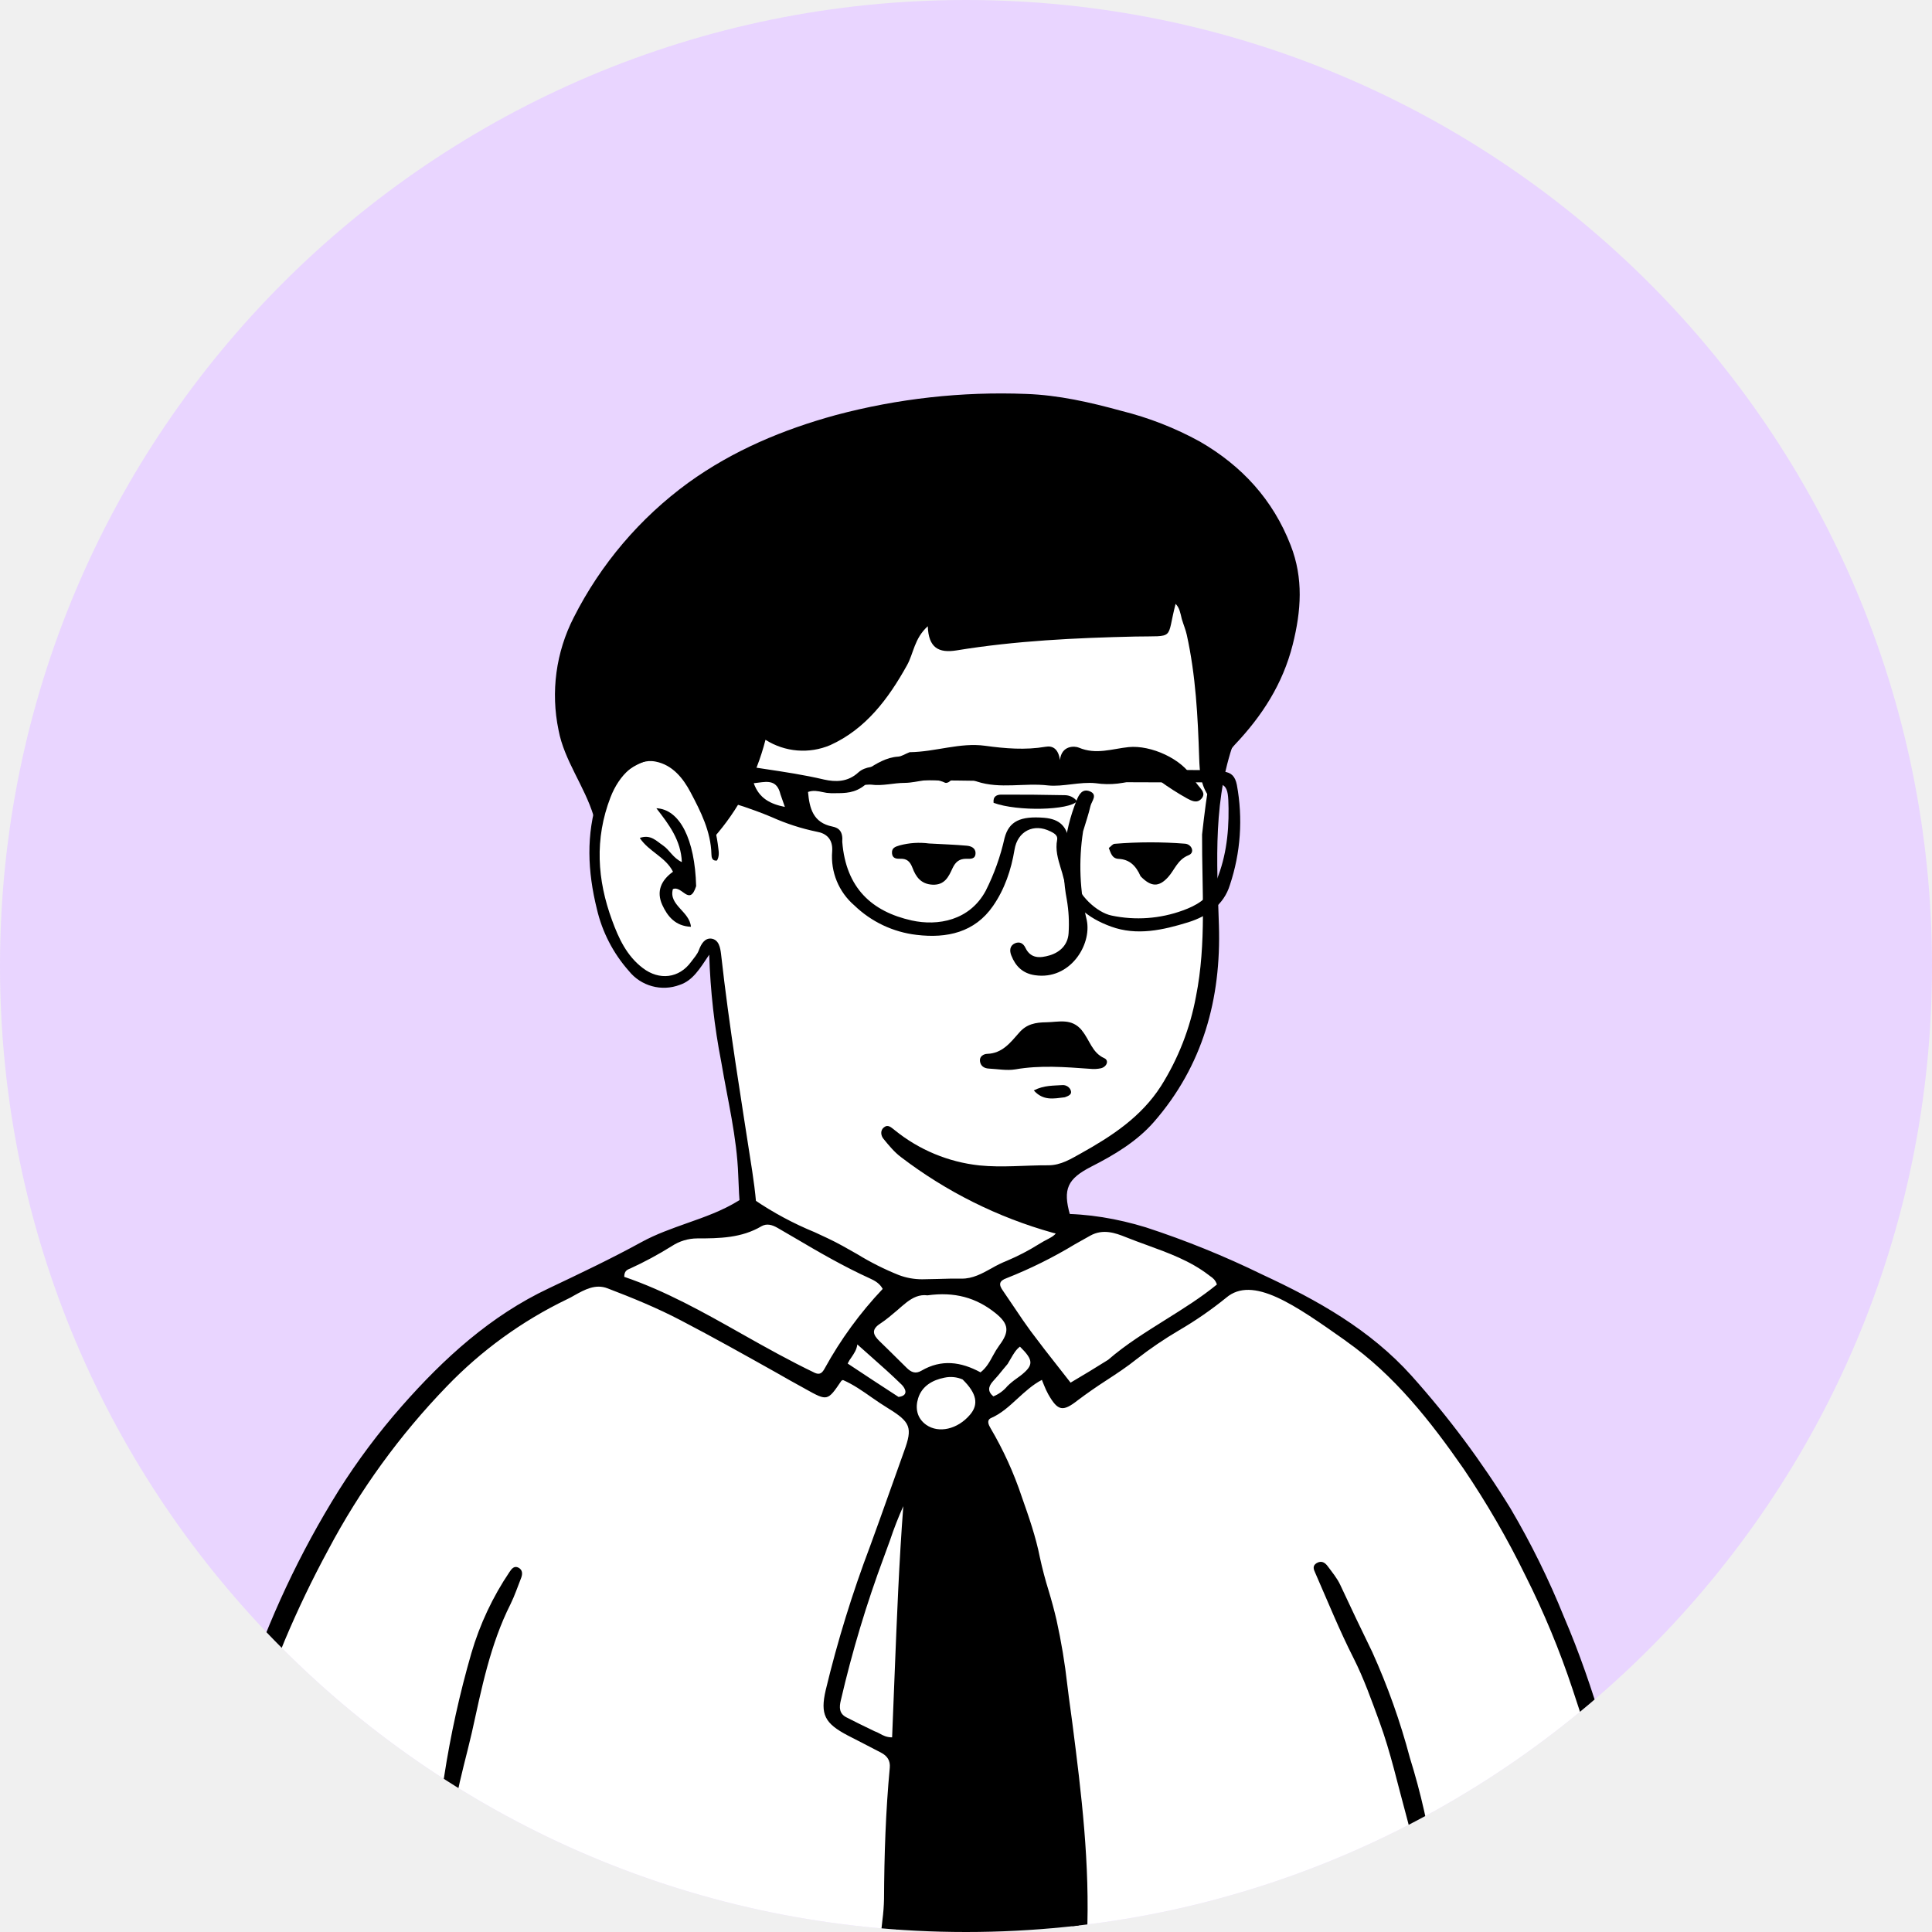
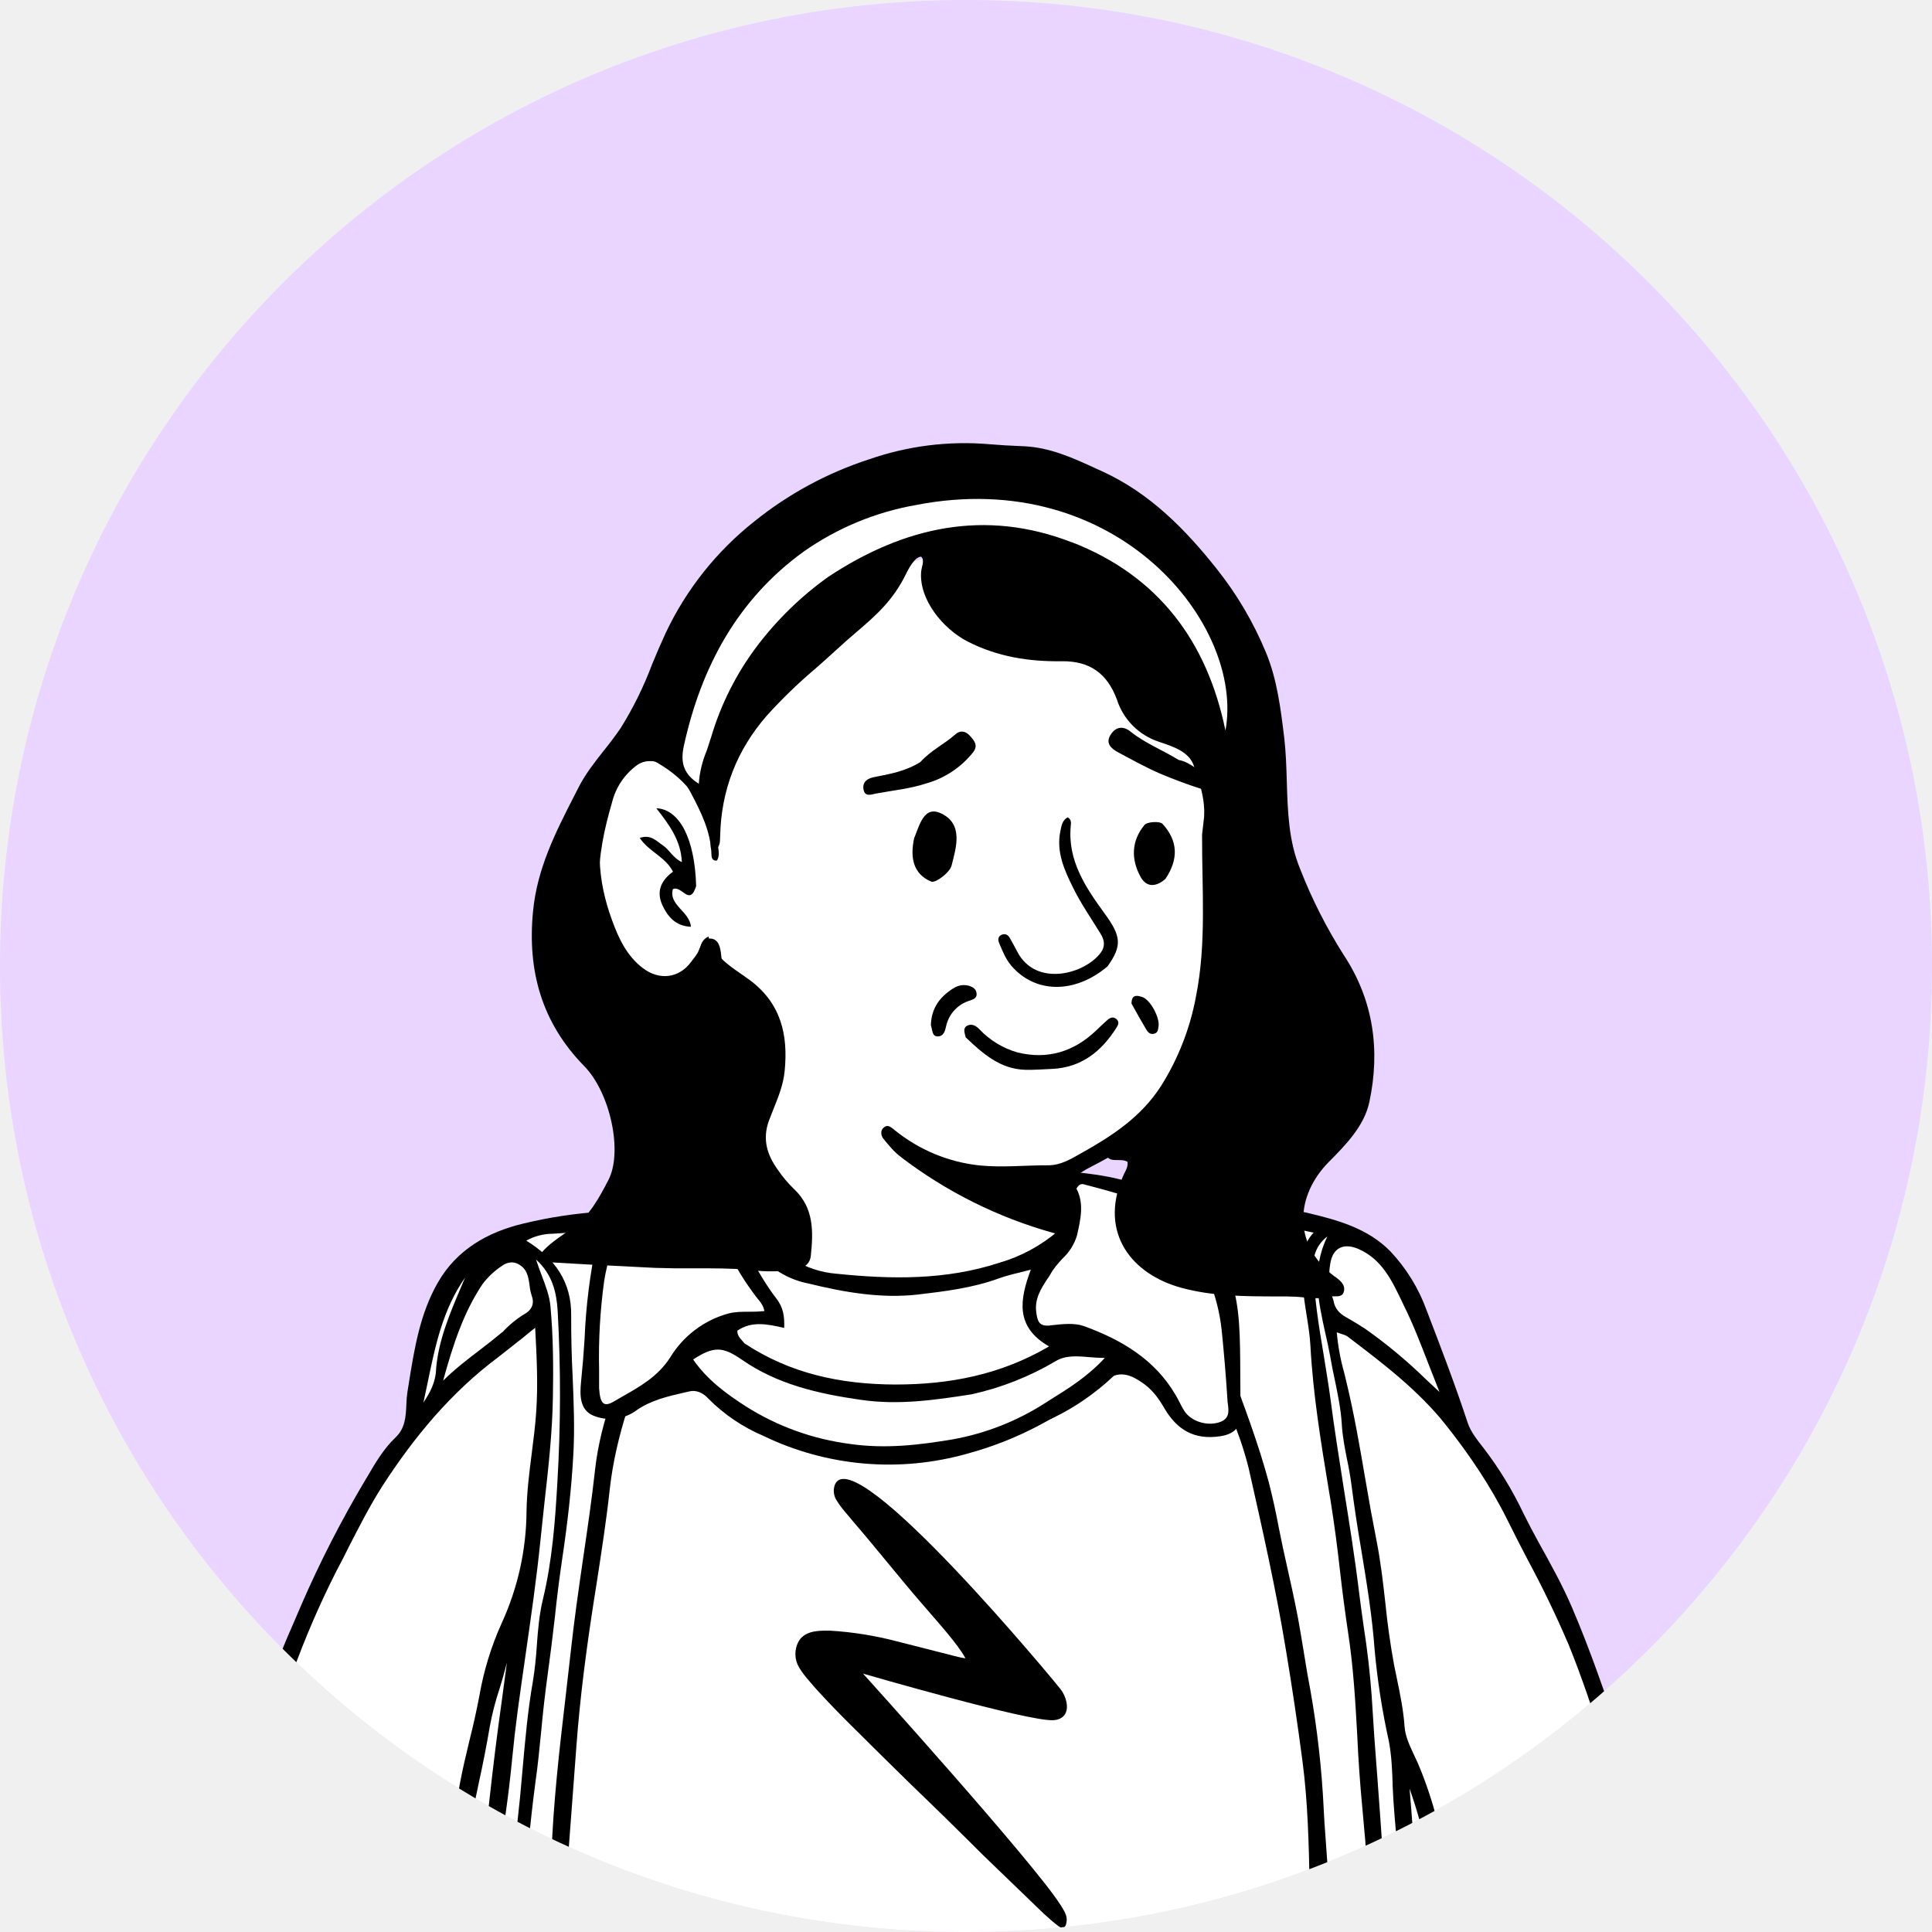
<svg xmlns="http://www.w3.org/2000/svg" width="512" height="512" viewBox="0 0 1744 1744" fill="none" shape-rendering="auto" aria-hidden="true">
  <defs>
-     <g id="head-variant01-2a46b331">
+     <g id="head-variant01-f598c241">
      <path d="M553 723.7c-99 297-363.7 388.6-503.6 19.8-19.3-50.7 31-69.5 66.2-91.9 24.1-15.3 36.8-28.5 35.3-42.2C144 545 114 365.6 114 365.6l-3-5.8s.7-1.6-2.2 1.2c-3 3-9.9 34.2-37 34.2-24.5 0-49.2-10.9-61-86.3C6.3 281.6 8.7 210 39 197c12.5-5.3 24-7.2 35.2-.8s-13-22 112-126C267.5 2.4 395.8-7.5 447.6 4S551 40.8 574 94.5c27.8 65-25.9 114.3-14 262.5-2.2 53.6.8 171.2-146.6 210.6-28 7.5-19.3 48.4 22.7 58.4 67 21 117 72.3 117 97.9" fill="#ffffff" />
      <path d="M7.6 228.9c5.2-16.1 23.7-44.7 42.2-42C71.7 185 83.8 198 94 213a140 140 0 0 1 22.4 61.5c.5 3.7 1 7.6-1.2 11.3-4.5.6-4.9-3-5-5.6-.5-20.7-9.7-38.7-18.9-56.1-6.6-12.5-16.2-24.6-31.4-27.6-17.2-3.5-33 12-40.8 32.2-14.5 37.6-12 74.6 1.4 111 5.8 15.9 13.1 32.1 27.8 43.2 14.8 11.3 32.7 9.3 43.6-5.7 2.5-3.4 5.6-6.7 7-10.6 2.1-5.7 5.4-11 11.3-10.3 6.8 1 8 8.3 8.7 14C126.2 436 137 501 147 566c2.6 17.1 5.6 41.7 3.6 52.1-.7 3.7 0 7-4.5 7.8-4.9.7-7-2.1-7.7-6.5-2.3-17-3-23.6-4-49.6-1.2-34.3-9.6-68-15.3-102a604 604 0 0 1-10.9-97c-8.5 12.7-14.8 23.3-26.5 27.2a40.5 40.5 0 0 1-46.1-12.6 128 128 0 0 1-28.8-55.8c-8.4-34-9.9-67.1.9-100.6m572.7-71.5c6.5 4.4 5.7 10 3.7 15.2-21.6 55.7-17.6 113.8-15.8 171.6 2.1 66.4-14.5 126.8-58.7 177.5-15.4 17.6-35.8 29.8-56.5 40.3-21.4 11-25.9 20.1-19.2 43.6 1.3 4.7 4.4 9.6-.2 14.4s-9.8 3.1-15.4 1.7a406 406 0 0 1-137-68.3c-6-4.5-11-10.6-15.8-16.5-2.5-3-3-7.8.5-10.4 3.7-2.9 6.4.1 9.8 2.7A146 146 0 0 0 352 561c21 2.1 41.5-.2 62.3-.1 11.5 0 20.6-5.9 29.5-10.8 27.8-15.5 54.3-32.8 72.2-60.7a230 230 0 0 0 31.6-80.9c9.6-48 5.3-96.6 5.5-146.2 4.2-36.9 8.1-72.7 27.3-104.8M60.6 238.6c21 1 34.7 28 35.8 70.3-6 18.8-12.8-1-21 2.7-4 14.5 15.1 20 16.3 34-14-.6-21.1-9.3-25.9-19.8-5.5-12.2-1-22.2 9.7-29.9-6.7-13.4-21.7-18-30-30.5 10-3.5 15.1 2.9 21 6.8 5.9 4 9 11.3 17 15-.8-19.8-11.7-34-23-48.6" fill="#000000" />
    </g>
-     <g id="clothes-variant20-2a46b331">
-       <path d="M1331.4 720.2 27.7 717S61 507.2 123.9 388c73-138.7 173.6-266 400-320.3 9-2.1 96.1 44.3 128.4 60.3 15 7.4 77.1 2.9 77.1 2.9L840.2 76s130.4 42 196.6 79.3c84.2 47.3 179.2 187 223 296 46.6 115.8 71.6 269 71.6 269" fill="#ffffff" />
-       <path d="M658.4 720.2s-1.8-127.4-.4-169.8c2-64.6 19.5-284 19.5-284s16.8 4.6 25.5 2.7a404 404 0 0 0 30.5-11.7S778 363.9 787.1 401c15.6 62.8 33.3 256.5 33.3 256.5l2.8 62.6z" fill="#000000" />
-       <path fill-rule="evenodd" clip-rule="evenodd" d="M1307.6 642.6c5.5 26 11 51.8 17.5 77.6 4.6 0 8.1 0 11.3-.9a485 485 0 0 1-11.7-60.7q-2.8-19.7-6.6-39a1045 1045 0 0 0-22-90c-10-33.6-21.4-67-35.3-99.3a735 735 0 0 0-48.2-97.8 835 835 0 0 0-89.3-119.8c-37.6-41.9-85.4-68.5-134.7-91.4a816 816 0 0 0-105.3-42.7c-25.6-7.8-52-12.4-79-12.2-6 0-9.3 3.6-5.5 7.6 8.2 8.6 2.4 11.8-3.3 14.9a102 102 0 0 0-8.9 5 203 203 0 0 1-28.7 14.9q-7 2.8-13.7 6.7c-8.6 4.8-17.3 9.6-27.3 9.4q-10.5-.1-20.8.3l-14.7.3q-10.9 0-21-3.8a248 248 0 0 1-37.6-18.9c-8.8-5-17.6-10.1-26.8-14.4L584.4 83A298 298 0 0 1 530 53.8c-5.2-3.8-10.2-1.8-14.4.8-14.5 9-30.4 14.6-46.3 20.2-14 5-28 9.9-41 17-27.3 15-55.6 28.4-83.8 41.8-52.5 24.7-94.7 63.1-132.8 106.4q-31.5 35.8-57 76.2a833 833 0 0 0-84 179l-1.2 3.5c-7.3 21.7-14.7 43.4-20 65.8Q47 575.3 44.1 586q-4.6 17.6-8.4 35.4-9.4 49.4-16.2 99c6.3 0 11.6 0 17.1-1.1q1.9-12.6 3.5-24.7c2.2-15.9 4.3-31.5 7.6-46.8l2.6-12.6c6.4-30.6 12.7-61.2 22.6-91l2.7-8c9.5-28.6 19-57.3 30.6-85.1a922 922 0 0 1 39.1-81.4 648 648 0 0 1 107-147.5 379 379 0 0 1 108.2-78.5q3.5-1.6 7-3.7c9.2-5.1 19-10.6 30-6.3 22.5 8.6 45 17.8 66.3 29 28.8 15 57.1 30.9 85.5 46.8q13.2 7.6 26.4 14.8l.5.3c19.8 11 19.8 11 32.4-7.6l.8-.3.5-.3c9.4 4.1 17.8 10 26.2 15.9q7.1 5 14.5 9.6c20.4 12.5 22.3 17.5 14.6 38.6l-13.2 37q-8.7 24.6-17.6 49a1076 1076 0 0 0-40 129.7c-5.2 22.2-.8 30.2 19.7 41l14.6 7.5 15.8 8.2c5.3 2.8 8.3 7 7.7 13.5-3.7 39.4-5 79-5.2 118.6q-.2 9.3-1.4 18.6-1.1 8.4-1.5 16.7h14.3a2249 2249 0 0 0 9.4-164.2c.9-27.5 3-55 5-82.5q2-23.6 3.4-47.2 1-18 1.1-36.2c.3-18.2.6-36.3 2.7-54.4q2.6-21.4 4.5-43.5l2-20.5c17 7 30.4.3 43.4-8 7.2 6 10.2 14 13 21.8l2.5 6.3c13.6 32.2 22.5 66 31 99.9 4.6 18 9 36 12.2 54.4l1.3 7.8v.4c6 34.9 12 69.8 16.2 105 3.7 32 5.8 64.3 8 96.5l2.3 35.5q.4 5 .4 10.3 0 8.4 1.1 17.5c4.9 1.1 8.4 1.1 12.3 0 2.8-65.7-5-129.4-13.2-193.1l-1.7-12.6q-1.5-10.7-2.8-21.5a563 563 0 0 0-9.8-59q-3.1-13.2-7.1-26.4-4.6-14.8-7.9-30c-3.7-18.8-10-36.7-16.3-54.6a323 323 0 0 0-28.3-62.2c-1.8-3-3.6-7.1.4-9 9.3-4 16.6-10.8 24-17.6 6.8-6.2 13.6-12.5 22-16.9l1.8 4.5q1.8 4.6 4 8.6c8.6 15 13 16 26.6 5.3q12.4-9.3 25.4-17.7c9.5-6.2 19-12.4 27.8-19.5a358 358 0 0 1 38.3-26 337 337 0 0 0 42.4-29.3c24-20.5 62 6.4 107.8 38.7l.6.5c43.4 30.6 76 72 106 115.2A792 792 0 0 1 1226 393q25.1 49.9 42.6 102.7a1129 1129 0 0 1 39 147m-714-437c-2.2 4-4.2 6.3-8.8 4.4-22.7-10.9-44.4-23-66-35.2-34.7-19.6-69-38.9-106.3-51.6 0-5.1 2.4-6.2 4.5-7.2l.4-.1q19.7-9 38.1-20.5a42 42 0 0 1 22.9-6.9c20 0 40-.3 58-11 4.8-2.7 9.6-1.3 14.5 1.5l15.8 9.2c22 13 44.2 25.8 67.5 36.4 4.5 2 9 4.6 11.6 9.5a348 348 0 0 0-52.2 71.5m255.7-7.5c16-13.9 34-25 51.8-36.2 16-10 32-20 46.4-31.8-1.4-4.2-3.8-6-6.2-7.6l-1.3-1c-16.7-12.8-36.1-19.8-55.5-26.9q-9.8-3.5-19.4-7.3c-9.2-3.7-20.4-7.7-31.9-1.3l-13.9 7.8a409 409 0 0 1-61.7 30.6c-6.6 2.4-7.4 5.6-3.2 11.4l11.4 16.8a499 499 0 0 0 13.6 19.6q12.4 16.6 25.2 32.7l10.8 13.8a1343 1343 0 0 0 33.9-20.6m-181.9-51.9c5.5-4.2 11.5-7.3 18.8-6.3 24.4-3.4 44 2 61.5 16.1 12 9.7 12.7 16.6 3.4 29a81 81 0 0 0-5.8 9.4c-3 5.6-6 11-11.2 15-17.7-9.6-35.3-12-53.3-1.5-5.4 3.2-9.4 1.4-13.5-2.7l-16.6-16.4-7.8-7.6c-5.9-5.7-7.7-10.5 1-16 5.3-3.5 10-7.6 15-11.8q4.1-3.7 8.5-7.2m-24.3 389.3c3 1.7 6.3 3.4 11.2 3.4l2.3-57.7c2-50.4 4-100.7 7.8-151a332 332 0 0 0-12 30.8l-5.4 14.8a1051 1051 0 0 0-39 129.7c-1.6 6.5-1.4 12 5 15.3 7.9 4 15.8 8 25.5 12.6q2.3.8 4.6 2.1m58.5-321.3a27 27 0 0 1 16.3 1.6c13 12.7 14.7 22.7 6.6 32-11.1 13-28.1 16.9-39.4 9-8.6-6.1-10-15.4-7.3-24 3.4-11 13-16.5 23.8-18.6m-41.5 17.4c10.3-1.3 5.3-8.7 2.8-11.1-9-8.8-18.3-17.1-28.4-26l-11.6-10.3c-.6 4.8-2.9 8-5 11.2a37 37 0 0 0-3.7 6l.2.2c15 10 29.7 19.6 45.7 30m94.5-25 4-4.8 2.7-4.6c2.6-4.5 4.8-8.3 8.4-11 12.5 12.3 12.5 16.8.5 26.2l-3.7 2.7q-4.3 3-8.1 6.7a32 32 0 0 1-12.7 9.3c-5.3-4.4-4.7-8.8-.3-13.7q4.8-5.2 9.2-10.8" fill="#000000" />
-       <path d="M1140.7 720.2c-9.3-36.8-12.3-74.6-22.4-111-7.7-28-14-56.7-24-84-7.1-19.3-14-39-23.4-57.6-12.7-25-23.3-51.2-34.6-77-1.3-2.9-3-6.3 1.2-8.9 4.5-2.6 7.6-.4 10 2.8 4 5.4 8.5 10.8 11.3 16.8q14.2 30.5 28.9 60.6a612 612 0 0 1 34 95.6 617 617 0 0 1 21.8 96.4c2.7 21.4 7.2 42.7 8.8 65.3-3.4 1-7 1-11.6 1m-903.7 0c1.5-7.9.6-16 .7-24a883 883 0 0 1 12.2-121.6q8.7-56.6 24.6-111.6a264 264 0 0 1 34.5-73.4c2-3 4.3-5.8 8.2-3.7 3.5 2 3.6 5.5 2.3 9-3.2 8-5.8 16-9.6 23.7-18.5 36.7-26.2 76.5-35 116.2-4.5 19.7-10.2 39.2-13.9 59.2a265 265 0 0 0-5.9 53c.5 24-5 47.4-3.7 72.2-4.5 1-8.8 1-14.3 1" fill="#000000" />
+     <g id="clothesGraphic-electric-f598c241">
+       <path d="M203.9 175.7s150.1 43.7 172 42.1c9.5-.6 13.6-7 11.8-16.2a28 28 0 0 0-5.5-12c-2.9-4-186-225.6-203.5-184.5a16 16 0 0 0 .5 12.5c4.3 8 10.8 14.4 16.3 21.3 21.4 24.8 41.6 50.6 63.1 75.3 12.7 14.9 30.5 34.2 37.9 47.7-5.4-.5-15.1-3.5-21.1-4.9l-40.5-10.3a313 313 0 0 0-60.2-9.7c-9.2-.1-20.4-.4-27 7.1-5.2 6.5-6 15.8-2.8 23.3 4 8.3 10.7 15 16.6 22a855 855 0 0 0 29.6 30.9q28 27.9 56.2 55.5 32.9 31.6 65 63.7l47.9 46.2q7.1 7.1 14.8 13.7l5.3 4.2c1.2.8 2.4 1.7 3.9 1.8 2.5-.4 3.3-3.5 3.6-5.7.9-5.8-2.8-10.7-5.6-15.3C357.6 345.7 204 175.7 204 175.7" fill="#ffffff" />
    </g>
-     <g id="hair-variant25-2a46b331">
-       <path d="M800.8 336.9c-1.3-5.4-2-10.1-5.6-13.7-8.6 33 .4 28.8-36.4 29.5-54 1.2-108 3.8-161.3 12.5-16.2 2.6-25.3-2.3-26-21.8-12.3 11.1-12.8 24.7-18.8 35.3-16.7 30.1-37.2 57.5-69.2 72a63 63 0 0 1-58.5-4.8 213 213 0 0 1-47 88.7c-7.4-10.8-8.6-23.7-12.1-35.5-5.7-18.7-21-33.8-39-35.3-13.4-1.2-36 13.6-42.4 27.5q-5.7 12-11.7 23.6c-1.6-.2-3-.1-3-.4-8.2-26.8-26.5-50-31.6-77.3a154 154 0 0 1 13.7-101.7 341 341 0 0 1 103.5-121.7c40.5-29.2 85.6-48 133-61a579 579 0 0 1 171.8-19.1c29.2 1 57.7 7.5 86.1 15.3a294 294 0 0 1 70.8 27.7c37.9 21.9 66 52.4 82 93.7 11.6 29.8 9.5 59 1.8 89.7-9 35.5-27.6 64.2-52.2 90.2-9.6 10.2-12.6 23.7-15.8 36.8-1 4.1-.2 8.7-7 10.8-8.1-10.3-9-23.3-9.4-35.3-1.2-37.5-3.1-74.7-11.2-111.4-1-4.6-2.9-9-4.5-14.3" fill="#000000" />
+     <g id="clothes-variant03-f598c241">
+       <path d="M1342.7 717.8 34 718.7s73-276.9 92.4-308.7c19.4-31.7 97.5-138.7 96.7-156.8-1-18.2 1.4-82.8 14.6-108.3 13.2-25.6 55.3-60.6 71.7-63.1 16.4-2.6 71.6-5.1 106.2-13.7 34.5-8.5 66.4-19 101.5-19 5.7 0 .2 12.3.2 12.3S519 182.3 682 190c121.5 5.6 161.7-116.2 161.7-116.2S817 50.3 825.1 49.6c95.6-8 145.8 13 174.8 18.6 26.7 5.1 49.2 5.1 76 23.9 30.6 21.5 46.5 70.2 80.8 144.8 39.4 85.5 194.2 345 185.9 481.6" fill="#ffffff" />
+       <path fill-rule="evenodd" clip-rule="evenodd" d="M1032.7 721.7q-.9-25.2-1.5-50.4c-.8-36.7-1.6-73.5-6.4-110.3q-6.6-50.5-15-100.8c-9-55-21.3-109.5-33.6-164a302 302 0 0 0-19.3-54.6c-5.7-13-10.4-26.2-15.2-39.4-5.5-15.1-11-30.3-17.8-45q-1.9-3.7-4.2-7.3c-3-4.5-6-9.2-7.5-16.2-47.5 92.4-120.5 140.3-223.3 140.7-101.2.5-176-45.6-230.6-128.8a58 58 0 0 0-16 25.7l-1.4 3.3c-18.6 45.4-36 91-41.5 140.6-3.1 28.6-7.6 57.3-12 85.9l-1.8 11.3c-7 44.7-13 89.6-16.3 134.8A27816 27816 0 0 1 356 720.6c-4.7 1-9 1-14.5 1 3.5-24.4 4.4-49.3 5.2-74 1.6-49.1 7.3-97.8 13-146.5l4.6-40.2c3-27.7 7-55.3 11-83 4-27.1 8-54.3 11-81.7 5-43.5 22-84.2 40-124.2l.8-1.9c10.5-23.2 20.9-46.2 37.6-65.8a174 174 0 0 1 44.8-38.6c14-8 18.5-6.4 23.1 8.9 9.6 31 26.3 57.8 53.3 76 42.8 28.8 89.1 41.8 141.4 26.6 36.4-10.5 66.6-28.8 88.3-59.5 8.4-12 16-24.7 18.5-39.6l-5.6-2.1q-6.4-2.3-12.6-5c-3-1.2-6.7-2.9-5.2-7.3 1.3-3.3 4.2-5.8 8-5.3 33 4.5 64.4 11.7 86.3 40.7a342 342 0 0 1 47.4 88.3l7.5 20c12.6 33.4 25.1 66.8 34.4 101.2q5.2 20.4 9.1 41.3l3.6 17.6 5.2 23.5c4 18 8 36 10.9 54l6.2 37.5a853 853 0 0 1 13.8 107q1.3 26.6 3.4 53.3 1.7 22.5 3 44.9c.5 8.1-.4 16.3-1.2 24.8l-.8 8.4q-7.4 1-14.7.8M847.6 88.2c-8 18.2-15.8 36.5-29.3 51.7-34.3 38.7-78.8 56.4-129.4 57.9-34.1 1-67.6-6-97-24.7-28.6-18.2-53-40.3-65-73.3l-1.3-3.6c-2-5.8-4-11.8-8.6-15.8-13.2 3-16.7 11-14.6 22.7l.9 5.7c.5 4 1 7.9 2.4 11.5 12.5 35 37 60.8 68.3 79.6a204 204 0 0 0 80.8 28.2c60.4 7.4 116.6-.5 166.4-37.4 30.3-22.4 48.9-52 53.4-89.5 1.7-14.8-7.2-21.7-24.7-18.4zm-361.3 15.6c20 81 77 120 153.7 137 39 9.8 76 8.1 113.2-1.4 41.3-10.6 77.6-29 104.8-62.4 16.6-20.5 28.9-43.2 29.3-70.8 15 7.8 16.5 13 6.5 31.6a228 228 0 0 1-96.7 96.8c-46.4 23.8-96.3 30-148.6 22.3-54.1-8-98.7-33.3-137.7-69.6-14-13-24.7-29-35.2-44.9l-6.8-10.1c-2.7-4-1-7.2 1.7-10.3l10.7-12.4z" fill="#000000" />
+       <path fill-rule="evenodd" clip-rule="evenodd" d="M242.1 721.7c4.5-15.3 6.2-31 8-46.9q1.1-11.8 2.8-23.7l2.7-17.9c3.6-23.9 7.1-47.8 12.5-71.5l4.8-20.4q5-19.6 8.8-39.7 6-34.4 20.3-66a246 246 0 0 0 22.3-101c.3-17.5 2.5-34.7 4.7-52 1.6-12.8 3.3-25.6 4.1-38.5 1.6-24.4.4-48.5-1-74.8q-5.8 4.5-11 8.9L299 195.6c-42.9 32-76.3 72.4-105 116.8-11 17.3-20.4 35.7-29.8 54q-5.5 11.3-11.4 22.2a819 819 0 0 0-40.2 93.2l-6.5 17C88.3 545.2 70.3 592 63.3 641.6c-2 14.2-6 27.9-9.9 41.7-3.5 12.2-7 24.5-9.3 37.4-5.5 1-10.8 1-17.1 1l2.8-9.7c8.4-29.2 17-58.5 21.3-89 2.2-15.4 6.7-30.6 11.1-45.6l3.1-10.4a540 540 0 0 1 16-45c5-13 10-25.9 14-39.1 5-15.7 11.6-30.9 18.2-46l7.2-16.8a996 996 0 0 1 59-115l.4-.6c7.4-12.7 15-25.8 26-36.3 8.7-8.2 9.2-18.8 9.7-29.3q.1-6 1-11.8l1.3-8.1c5-31.4 10.2-63 26.3-90.8 16.7-29.1 44.5-45.3 77-53q35.5-8.6 71.8-10.8a126 126 0 0 0 29.6-7q7.8-2.5 15.8-4.6l15-4c19.2-5 38.3-10.1 58.5-9.2h1c4.1.1 8.3.3 9 5.4.6 5-3 5.7-6.6 6.4l-2 .4-42 9.8a3964 3964 0 0 1-79.4 18.2 244 244 0 0 1-35.4 4q-4.5.2-8.9.6a49 49 0 0 0-23.7 6.2c25.8 16 41 37.4 40.5 68q-.1 27 1.3 54.3c1 23.8 2 47.6.6 71.5-1.7 31-5.3 62-9.9 92.8q-4 27-6.8 54-2.9 25.5-6.4 50.9t-5.8 50.7c-1.6 15.6-3 31.3-5.3 46.9q-3.6 27.4-6.2 55-2.3 24-5.3 47.6-.7 6-1 12.2c-.5 8.6-1 17.3-4.1 26.2q-8.4 1.5-17 .1a754 754 0 0 0 16.7-100l.5-3.8q2.8-24.4 4.8-49c2.4-26.7 4.7-53.4 9.4-79.9q2.5-16 3.5-32.2c1-14 2.2-27.9 5.5-41.6 8.3-34.4 11-69.8 13-104.9a1341 1341 0 0 0 .3-155.3c-1-16.4-4.6-33-19.5-46.4q2.4 7.3 5 14.1c3.7 9.7 7.2 18.8 8 28.2 2.5 27.1 2.7 54.5 2.2 81.8-.5 31.9-4 63.5-7.6 95.1l-3.5 32.9c-3.6 35.8-8.8 71.4-13.9 107q-3.5 23.9-6.7 47.6-2.9 21.6-5 43.2-2.5 26-6.2 51.9-2.2 16.4-3.6 32.9a335 335 0 0 1-7.9 54.5l-1 3.7c-1.9 6.7-4 13.9-.5 21q-8.4.3-16.7-1 1.3-11.4 3.1-22.4 1.8-9.8 2.9-19.4l4.5-40.4 5-44.7q4.7-43 10.7-85.8l4.9-36.5q-3 12-6.7 23.8a249 249 0 0 0-8.8 34.2q-4.2 24.8-9.6 49.3c-4.5 21.3-9 42.7-11.7 64.4q-1.4 11.3-3 22.4c-2.8 18.6-5.6 37.2-5.4 56.2zm60.3-548.3a94 94 0 0 1 20.5-16.8c6.7-3.8 8.5-9.9 6.1-16.2q-1.5-4.6-2-9.7c-1.1-7.8-2.3-15.6-11.6-19.6-5-2-9.9-.2-13.3 2.3a71 71 0 0 0-17.5 16.4C267.4 155.5 258 184.4 249 217c11-10.8 22.1-19.3 33.3-27.8q10-7.6 20-15.9m-37.6-39.6c-9.9 23.3-19.7 46.6-22 72.1-.3 13-5.7 22.1-11.5 31L235 219c6.8-33 13.6-66.1 33.8-95zm1043 444.3c15.9 46.5 24.2 95 31.7 143.7 5.5 0 10 0 14.6-1.1-4-38.9-12.7-75.9-21.4-112.8l-.2-.5c-4-17.4-9.8-34.3-15.6-51.3l-5-14.8c-13.3-40.2-27-80.3-43.7-119.3-8.8-20.5-19.6-39.9-30.4-59.3q-7-12.7-13.3-25.4a329 329 0 0 0-36-59.1c-5.7-7.3-11.7-14.7-14.5-23-11.3-34.3-24.2-68-37.1-101.6a154 154 0 0 0-32.8-53.3c-20.4-20.8-47.9-28.3-75-34.7q-34.6-7.8-69.3-14.4l-40.4-8a358 358 0 0 0-104-6c-5.4.5-9.9 1.7-11.8 10.5 14.5 1.6 29 2 43.6 2.4 24.2.6 48.4 1.3 72.4 7.7 25.2 6.8 51 12.2 77.4 17.7l37.9 8c-9.1 9.7-9.4 19.2-9.7 28.7l-.2 4.5c-.8 13.9 1.4 27.4 3.5 41 1.5 9.2 3 18.5 3.5 27.9 2.4 44.3 9.6 87.9 16.8 131.5l1.4 8.3q5 31.5 8.5 63.4a1599 1599 0 0 0 7.4 56.3c4.7 30.7 6.5 61.7 8.2 92.7q1.4 31.5 4.4 63.1 3 31.2 5.2 62.7 2 29.1 4.7 58.2h11.7c-.5-48.6-4.2-97-7.8-145.5q-3-37.3-5.2-74.6a753 753 0 0 0-7.1-61.9q-2.3-15.9-4.3-31.8c-3.8-31.4-8.8-62.5-13.8-93.7-4.2-26.9-8.5-53.7-12-80.7-1.7-13-4-26-6-38.9-4.5-26.8-9-53.7-9.4-81a31 31 0 0 1 12.6-26.7c-14.6 29.7-8.2 58.4-1.9 87q2.7 11.3 4.7 22.5 1.7 9.9 3.9 19.8c2.7 13.2 5.5 26.4 6.3 39.8.6 11 2.7 21.7 4.8 32.3q2.4 11.1 3.9 22.4 3.8 29.4 8.8 58.4c5 30.3 10 60.6 12.2 91.3a656 656 0 0 0 12.8 82c2.4 12.7 3 25.6 3.4 38.1v2c.8 18.4 2.5 36.5 4.2 54.7a707 707 0 0 1 4.5 71.2l-.2 4.4q-.4 3.6-.2 7.9 5.7 1.1 11.4 1c2.8-44.8-.4-89.4-4.4-136.4 14 39.4 21 78.4 28 118l3 17.3q8.3 1.5 16.5.2a75 75 0 0 1-5.2-26.4c-.4-5.6-.8-11-2-16.4l-3.3-14.4c-7.8-34.7-15.7-69.4-30-102.4l-3.2-6.8c-3.7-8-7.6-16.1-8.3-25-1-14.8-4-29.3-7-43.7l-2.5-12.2a687 687 0 0 1-7.8-55.3c-2.1-19-4.3-38-8-56.7q-5.5-28-10.2-56c-5-29.2-10-58.4-17-87.3l-2-8.3a197 197 0 0 1-6.7-36.5l4.4 1.5q3.6 1 5.7 2.5l1 .8c31.3 23.8 62.6 47.7 87.2 78.6 21.4 27 40.5 55.2 55.9 86.3q8.9 17.9 18.1 35.5a940 940 0 0 1 37.1 77c11.7 28.7 21.3 58 31 87.2zm-243.5-418.2c-6.2-3.4-10.4-8.1-11.5-15.2a64 64 0 0 1-2.9-33c2.2-15.1 12.8-19.4 26.5-13 20 9.3 28.7 27.3 37.2 44.8l2.6 5.5c8.3 16.6 15 34 22.2 52.6l10.1 25.7-11.5-10.7a452 452 0 0 0-55.4-46.2 269 269 0 0 0-17.3-10.5" fill="#000000" />
+       <path d="M455.7 39c45.2-21.2 59.5-10 59.5-10s-1.3 12 7.8 43c19.2 65 123.7 66 159 61.8 37.1-4.5 125.8-30.2 131-51.7 10-42-16.9-45.2-.8-46.5 16.1-1.4 85.1-.8 133 74.3 2.4 3.8 49.2 152.1-2.5 152.1-27.2 0-68.7-80-96.5-54.7a306 306 0 0 1-191 79.8c-52.3 2.6-140.8-43.6-140.8-43.6l-50-30.2s-55.5 41.3-74.7 30.9c-25.2-13.7 2-164 2-164s24.6-22.7 63.9-41.2" fill="#ffffff" />
+       <path fill-rule="evenodd" clip-rule="evenodd" d="M389.5 69.5s60.1-39.9 96.5-47.1c19.5-4 28.3-5.3 38.6 8.6a29 29 0 0 1 4.8 15.6l.2 2.2a78 78 0 0 0 35.2 58.7 87 87 0 0 0 39.5 13c49.3 5.1 98.6 5.8 146.4-9.8A142 142 0 0 0 804 82c9.4-8.6 9.5-14.9 0-23.1-3.7-3.3-2.6-6-1.3-9.1q.6-1.5 1-3.1c4.3-17.6 5.3-19.2 24.4-17 29 3.5 58.4 10 80.4 29.2 59.6 52.1 59.8 81 60.1 154q0 15.7.4 34.7c.2 12-6.8 17.9-18.6 19.6-23.3 3.5-39-5.8-50.4-25.4-4.6-8-10-15.6-17.7-21.4-16-11.7-25.6-12.4-40.5 0a312 312 0 0 1-119.6 62.5 260 260 0 0 1-184-16 156 156 0 0 1-49.8-33.7c-4.6-5.1-10.7-8-17.1-6.5l-4.8 1.1c-14.9 3.4-29.8 6.9-42.7 15.8a40 40 0 0 1-39.6 4.8c-12.1-5.4-11.8-18.7-10.7-30.2q2-19.5 3.2-39a521 521 0 0 1 11.3-89c-11.7 1.3 1.5-20.7 1.5-20.7M521 183.3c41.2 27.3 86.7 37 136 37.2 49.4 0 95.2-8.8 139-34.4-30.9-17.7-26.5-42.3-16.5-69.3l-10.5 2.7a177 177 0 0 0-18.4 5.2c-23.7 8.7-48.8 11.7-73.3 14.6-32.9 3.7-66-2-98.1-9.9a79 79 0 0 1-43.7-24.5q-3.6-4.5-6-9.7c-2.6-4.7-5-9.5-9.5-13.1a12 12 0 0 0-.2 12.3q3.7 6.2 7.2 12.5c7 12.3 14.1 24.7 22.7 35.8 6.4 8.3 7.5 15.8 7.2 26.7-15-3.4-29.3-6.5-42.3 2.5-.1 4 2 6.4 4.8 9.5zm274-58.8 2-3.2c3-5.6 7-10 11-14.4a47 47 0 0 0 13.2-21c3.4-15 6.5-29.1-.5-42.2 2-3.7 4.3-4.5 6.3-4l7.6 2c31 8.2 62 16.2 82.8 44.4a169 169 0 0 1 34.4 85.3q3.2 31.4 5.2 62.7 0 2 .4 4c.8 6.4 1.7 13.3-7.5 16.4-11.2 3.8-25.7-.7-31.7-10q-2.5-4-4.6-8.3-1.5-3-3.3-6.1c-18.8-32.3-49.1-50.1-83-62.4-8.7-3-19.3-1.8-29-.7h-1l-.4.2c-9.8 1-11.3-3.6-12.4-11.3-1.9-12.6 4.2-22 10.4-31.4m-405.1 99.2c.9 14 4 17.4 13 12.3l7.4-4.3c16.4-9.3 32.7-18.4 43.8-35.7a89 89 0 0 1 52.5-39.6c6.1-1.6 12.3-1.6 18.4-1.6q7 .1 14.1-.6c-.8-4.7-3.2-7.6-5.5-10.5l-1.8-2.2C511 114 494.9 84.8 499 48.8c.8-6.9-3.5-8.5-8.1-8.3-9.3.4-18.3 1.5-27.3 4.8A230 230 0 0 0 433 59.8q-9 4.9-18.2 9.3c-6.8 3.2-14 8.1-14 16.8.1 9.6-1.9 18.8-3.8 28q-1.6 6.6-2.6 13a501 501 0 0 0-4.6 80.2zM626 234.3c34 5 67 .2 100.2-5a258 258 0 0 0 75.9-30c8.9-5.3 19.2-4.5 30.3-3.5q6.7.6 13.9.7c-15.4 16.7-32.6 27.4-49.6 38l-4.1 2.6A229 229 0 0 1 709 270c-30.3 5.1-60.6 8.7-92.2 4.2a231 231 0 0 1-94.4-33.9c-17.9-11.5-35.3-24.3-47.7-42.4 18.7-12.3 26.9-11.6 44 .2 32 22.3 69 30.7 107.2 36.2" fill="#000000" />
+       <g transform="translate(424 305.7)" style="mix-blend-mode:difference">
+         <use href="#clothesGraphic-electric-f598c241" />
+       </g>
    </g>
-     <g id="mouth-variant01-2a46b331">
-       <path d="M185.6 58.2c7.2 8.7 9.1 20 20.2 25 4.5 2 2.4 7.7-2.9 9.1a31 31 0 0 1-10.1.5c-22.4-1.6-44.7-3.4-67.2.5-7.7 1.3-16-.3-24-.7-4.3-.2-7.5-2.4-8-6.8s3.5-6.4 6.5-6.5c13.7-.4 21-10.2 28.8-19 6.8-8 15-9.4 24.8-9.5 11.1-.2 22.7-4 32 7.4m-15.5 60.3c-10 1.2-19.5 3.4-28-6.2 9.4-4.8 17.9-4.2 26-4.8 3-.2 6.9 1.9 7.6 5.7.5 2.9-2.3 4.1-5.6 5.3" fill="#000000" />
+     <g id="hair-variant08-f598c241">
+       <path d="M853.5 450c-23.5-8.4-18.4-30.2-55.7-80.8-37.2-50.5-99.5-83.5-144.9-95.4s-71.6-16-104.6.5S448.3 334 426.7 375s-38.6 57.4-44.3 87.6c-5.7 30-.7 48.2-18.8 30-18-18-33.5-17-26.1-56.2s91.5-225 270.5-225c105.6 0 207.5 86.3 228 131.2 20.4 45 17.5 107.4 17.5 107.4" fill="#ffffff" />
+       <path fill-rule="evenodd" clip-rule="evenodd" d="M887.2 948.4h8q7.8 0 15.1.8c8.2.8 16 1.5 24-.6q2.1-.4 4.6-.3c3.7 0 7.4 0 8.3-4.8 1.2-6-3.5-9.5-8.1-13h-.2c-39.6-29.8-34.5-74-5.6-103.3 15.6-15.7 32.2-32.7 36.8-54.3 10-46.7 3.8-92.1-23.3-133a449 449 0 0 1-39.1-77.2c-10.5-25.3-11.3-52.1-12.1-79-.4-13.1-.8-26.3-2.3-39.4-3.2-26.2-6.4-52.6-16.4-76.9a314 314 0 0 0-44.5-75.7c-28.8-36.3-60.8-68.6-103.4-88.1l-5.1-2.3c-21-9.7-42.1-19.4-66-20.4l-2.4-.1q-14.1-.5-28.2-1.7a262 262 0 0 0-109 13.7 325 325 0 0 0-103.4 56 282 282 0 0 0-80 100.7q-6.5 14.1-12.4 28.6a321 321 0 0 1-28.4 57.5 330 330 0 0 1-15 20c-8.3 10.5-16.5 21-22.5 32.6l-4.4 8.6c-16.7 32.7-33.3 65.2-37 103.7-5.4 54.5 8.2 101.1 46 139.8 23.7 24 35.2 77.6 22 103-8.4 16.1-16.7 31.8-32.2 43.2q-3.7 2.7-7.5 5.2c-8.4 5.9-17 11.8-23.1 20.3 3.3 4 6.6 5.4 10.7 5.6l35 2 59.2 3q17.7.6 35.5.4c16.7 0 33.4-.1 50 1.4a134 134 0 0 0 43.3-.9q10.7-2.3 11.8-11.6c2.3-21.8 3-43.4-15.1-60.4a114 114 0 0 1-14.8-17.6c-9.5-13.3-14-27.3-7.9-44.2l4.4-11.2c4.3-10.7 8.6-21.4 9.8-33.5 3.3-33.2-3.5-61.4-31.6-82.3l-7.8-5.5c-12.6-8.7-25-17.3-29.4-33.7-5.5 2.7-6.6 6.6-7.5 10.2a38 38 0 0 1-32.3 30.4c-15.8 2.4-28.9-10.5-36.9-21-14.6-19-21.3-43-22-67.7-.6-25 4.7-49 11.6-72.7a59 59 0 0 1 23.2-34.3c5.9-3.8 11.6-5.4 17.9-1.7 27.4 16 44.6 38.8 48 71v2.5c0 2.9-.2 5.8 3.8 7l.3-.5c4.2-6 4.3-6.3 4.5-14.5q1.5-61.4 42-108a459 459 0 0 1 43.9-42.5q9.5-8.3 19-17 9-8.3 17.3-15.3c18.2-15.6 33.8-29 45.8-53.7 1.6-3.2 7.4-15 13.4-15.1 2.5 2 1.6 6.2.7 9.8q-.5 2.1-.7 3.8c-2 25 19.6 51.5 42 63 27 13.8 55.3 18.2 85 17.8 25.5-.3 41 11.2 49.7 34.5a59 59 0 0 0 38 38.2l1.7.6c11.8 4 25.7 8.6 29.8 21.2l1.4 4.2c3.8 11.3 7.6 23 7.9 35.3l1.4 69.2 1 46.7q2.4 106.9-77.2 178.3a29 29 0 0 1-5.6 3.5c-5 2.7-10 5.4-8.5 12.3 1.4 6.3 6.1 6.3 11 6.3 3.1 0 6.3 0 8.7 1.6.5 4-1.2 7.3-3 10.6l-1.6 3.6c-21 50.3 8.6 87.4 53.3 99.5 28.3 7.7 57.1 7.7 86.7 7.8M701.7 267.7c-78.4-30.5-151.5-14.2-220 31.1a298 298 0 0 0-64 62.1 258 258 0 0 0-41.7 82.4l-4 12.3a94 94 0 0 0-7.2 30c-13.4-8.5-16.9-18.7-13.5-34.2C367 380 399.8 319.2 459.5 276a252 252 0 0 1 101.2-42c182-35.5 297 108.4 279.5 203.6-16.6-81-61-139.9-138.5-170" fill="#000000" />
    </g>
-     <g id="nose-variant12-2a46b331">
-       <path d="M76.7 81.4a206 206 0 0 0 3.3 80.2c4.7 22.4-15.2 54.4-46.8 49.7-11-1.6-17.5-8.1-21.3-17.8-1.7-4.3-1.5-8.8 3.3-11 4-1.7 7.4-.2 9.4 4 4.8 10.1 13.4 9.4 21.9 6.9 9.6-2.9 16.4-9.6 17.1-19.9q1-15.2-1.6-30.4a159 159 0 0 1 8.8-89.5c2.2-5.7 5.4-10.9 11.9-8.3 7.5 3 1.8 8.8.7 13.1-1.7 7.4-4.2 14.7-6.7 23" fill="#000000" />
+     <g id="mouth-variant03-f598c241">
+       <path d="M80.7 64.4c-1.1-4.6-2.8-8.8 2-10.8C86.7 52 90 54 93 57a76 76 0 0 0 34.4 21c27 6.7 51-.5 71.2-19.9q5-4.9 10.2-9.5c2.4-2 5.1-3.2 8-.7 3 2.7 1.5 5.4-.1 8-13.6 21.4-31.7 35.8-58.1 37-8 .3-16.1 1-24.1.8-22.4-.6-38-14.3-53.8-29.3M49.3 53.5c.4-15.5 8-25.4 19.7-33q7-4.6 14.5-2.7c3.3 1 6.5 2.7 7 6.6.7 4.3-2.4 5.6-6 6.8a31 31 0 0 0-21.4 22.9c-1 4.3-2 9-7 9.4-5.9.6-5.2-5.4-6.8-10M230.4 34c0-8.8 5.4-7.4 9.7-6 7.2 2.3 16 18.6 14.7 26.5-.4 2.5-.4 5.3-3.3 6.4-3.4 1.3-5.8-.4-7.5-3.1a710 710 0 0 1-13.6-23.9" fill="#000000" />
    </g>
-     <g id="eyes-variant01-2a46b331">
-       <path d="M224.4 58.4c-4.2-9.5-9.9-15.2-19.8-15.7-6-.3-7-5.1-8.9-9.8 2-1.5 3.5-3.7 5.3-3.8q31.8-2.6 63.5-.1c6 .4 9.3 8 3.2 10.4-10 4-12.5 13.2-18.5 19.8-8.2 9-15.2 9.1-24.8-.8m-191-29.6c12.2.7 23.1 1 34 2 3.6.3 8 1.8 8 6.7 0 5.6-4.6 5.2-8.3 5.1-6.3 0-9.7 2.7-12.5 8.6-3.4 7.4-6.9 15.3-18 14.8-10.5-.5-15.1-7.2-18.1-15.2-2.2-5.7-5-8.4-11-8.2-3.4.1-7.1-.2-7.5-4.9-.4-5 3-6 7-7.2a68 68 0 0 1 26.4-1.7" fill="#000000" />
+     <g id="nose-variant20-f598c241">
+       <path d="M98.7 203.4c-29.8 25.1-65.6 24.4-87-.9-5-6-7.7-13-10.7-20-1.2-2.7-1.5-6.1 2.2-7.7 3.2-1.3 5.8 0 7.4 3q3.4 6 6.7 12.3c17 32.6 61.6 20 75.6.5 4-5.6 3-11.2-.4-16.7-8.4-13.8-17.7-27-24.8-41.5-7.9-15.9-15.4-32.4-11.5-51.2 1-4.9 1.8-9.9 6.6-12.4 3.5 2.1 3 5 2.8 7.3-3.2 31.8 13.6 56.2 30.8 79.9 14.5 19.9 15.8 28.6 2.3 47.4" fill="#000000" />
    </g>
-     <g id="glasses-variant03-2a46b331">
-       <path fill-rule="evenodd" clip-rule="evenodd" d="m325.8 13.2 154.4 1q7 .3 14 1.3c7.1.9 10.4 4.2 12 12a181 181 0 0 1-6.3 90.4c-5.4 17.7-20 28.1-37.5 33.6-23 7.1-46.5 12.4-69.8 3.9-20.8-7.6-37.2-20-42.9-44q-1.1-4.5-2.5-8.8c-2.5-8.3-5-16.5-3.2-25.7.7-4-3.1-5.9-6-7.4h-.1c-15-7.6-29.7-.2-32.4 16.5-3 18.3-9 35.8-19.4 50.8-16.5 23.9-41.6 29.4-69 26.1a97 97 0 0 1-56.2-26.6 58 58 0 0 1-20-48.8c.8-11.2-5.5-16.3-13.8-17.7a196 196 0 0 1-40.8-13.2q-7.1-3-14.2-5.6-10.8-4-21.8-7.3-12-3.6-24-8.1l-1-.4c-3.8-1.4-7-2.6-6.4-8.5 5.7-2.6 11-1 16.4.8 3.5 1.2 7.2 2.4 11.2 2.4-2.7-9-8.3-12.4-17.3-12.8A35 35 0 0 1 1.7 4C6.4-.7 10.7-.4 14.8.7c21.4 5.8 43.2 9.1 65 12.4 18 2.7 36 5.4 53.8 9.6 10.3 2.3 21.4 2.4 31-6.5 6.3-5.6 15.5-5.5 24-5.3h3.1l76.2 1.4 32.3.7zM150 78.9c3.3 41.7 26.7 63 62.7 71 23.6 5.2 52.3.1 66.8-26.8a204 204 0 0 0 17-47.6c4-15.2 14.3-20 35.7-18.3 14.3 1.2 20.9 7.9 22.8 22.5q2 16.6 5 32.8c2.5 13.7 19.5 30.3 33.3 33a117 117 0 0 0 64-4.6c12-4.3 22.9-10.4 28.7-23 10-22 13-45.3 12.7-69.2-.3-22-1.6-23.4-24.3-23.5h-42.2q-29.4 0-58.6-.2l-75-.8q-43.5-.7-87.1-1-5.3 0-10.7-.7c-10.8-1-21.7-2-30.3 5.1-9 7.4-17.8 7.4-27.4 7.4h-3.4q-3.8-.1-7.5-1c-4.2-.9-8.5-1.8-13.1-.1 1.3 14.8 4.6 27.7 21.9 31.2 6.3 1.2 9.7 4.8 9 13.8M74.2 25.5c8.9-1.2 17-2.2 20 10.5l4 11.4C85.2 44.8 75 39.8 70.1 26z" fill="#000000" />
-       <path d="M286.6 43.7c-.7-6 3.1-7.4 7-7.4q28.6-.1 57.2.5c4.4 0 8.5 2 11.1 5.5-6.9 8.1-53.6 9.4-75.3 1.4" fill="#000000" />
+     <g id="eyes-variant05-f598c241">
+       <path d="M20 24c5-12 8.8-29.4 24-22.5C64.7 11 58 32.2 53.7 49 52 55.2 39.2 64.8 35.4 63.2 19.1 56.4 16.2 41.5 20 24m226.8 36.8c-8.6 7.5-17 7.6-22.2-1.5-9-16-8.6-32.8 3.3-47.2 2.5-3 13.8-3.6 16.3-1q20.8 22.7 2.6 49.7" fill="#000000" />
    </g>
-     <g id="eyebrows-variant03-2a46b331">
-       <path d="M46.1 22c23.6-.3 45.4-8.9 68.1-5.8 18.2 2.5 36.3 4 54.6.9 6.6-1.2 11.6 2 13 12 1.5-13.5 13.4-12.8 17.1-11.2 15.5 6.6 30.2 1 44.9-.5 20-2 48.5 10.6 58.3 28.4a52 52 0 0 0 4.4 6.1c2.8 3.7 7.3 7.2 3 12.1-4.1 4.6-9.2 1.7-13-.3Q283.8 56.6 272 48a18 18 0 0 0-19-2.4 76 76 0 0 1-38.9 4.4c-14.4-1.5-29.5 3.4-43 2-21.5-2.5-43.2 3.4-64.2-3.5-8.4-2.8-16.7-6.9-25.1.2-.9.7-2.7 1.3-3.6.9-12.3-6-24.4 0-36.4.1-10.2 0-20.2 3-30.3 1.6-3.8-.5-9.2 2-11-3.6-2-6.2 4-8.2 7.5-10.3 8.4-5.2 17-10.7 27.7-11.4 3.2-.2 6.3-2.4 10.4-4" fill="#000000" />
+     <g id="eyebrows-variant13-f598c241">
+       <path d="M55.8 30.9c9.5-10.6 21.8-16.2 31.6-25C92 1.8 97 3 100.8 7.5c3.8 4.3 7.3 8.3 2.7 14.5a83 83 0 0 1-42.7 28.3C46.4 55 31 56.5 16 59.3c-4.5.9-10.2 3.3-11.5-3.6-1.2-6.6 3.2-10 9.5-11.2 14.2-2.8 28.4-5.2 41.8-13.6M288.9 29c11.3 2 18 11 27.8 14.2 3.8 1.2 8.4 4.7 6.6 9.5-2.1 5.8-8 4.3-12.2 3a450 450 0 0 1-39.2-14.5c-12.8-5.6-25.1-12.4-37.4-19-6-3.2-11.6-7.8-7.4-15.2s11-9.5 18.3-3.7C258.4 13.8 274 19.8 289 29" fill="#000000" />
    </g>
-     <clipPath id="clip-2a46b331">
+     <clipPath id="clip-f598c241">
      <circle cx="872" cy="872" r="872" />
    </clipPath>
  </defs>
  <circle cx="872" cy="872" r="872" fill="#e9d5ff" />
-   <g clip-path="url(#clip-2a46b331)">
-     <use transform="translate(532 491)" href="#head-variant01-2a46b331" />
-     <use transform="translate(151 1029.3)" href="#clothes-variant20-2a46b331" />
-     <use transform="translate(266 221.9)" href="#hair-variant25-2a46b331" />
-     <use transform="translate(791 872)" href="#mouth-variant01-2a46b331" />
-     <use transform="translate(901 669)" href="#nose-variant12-2a46b331" />
-     <use transform="translate(805.2 732.6)" href="#eyes-variant01-2a46b331" />
-     <use transform="translate(610.3 681)" href="#glasses-variant03-2a46b331" />
-     <use transform="translate(775 657)" href="#eyebrows-variant03-2a46b331" />
+   <g clip-path="url(#clip-f598c241)">
+     <use transform="translate(532 491)" href="#head-variant01-f598c241" />
+     <use transform="translate(151 1029.3)" href="#clothes-variant03-f598c241" />
+     <use transform="translate(266 221.9)" href="#hair-variant08-f598c241" />
+     <use transform="translate(791 872)" href="#mouth-variant03-f598c241" />
+     <use transform="translate(901 669)" href="#nose-variant20-f598c241" />
+     <use transform="translate(805.2 732.6)" href="#eyes-variant05-f598c241" />
+     <use transform="translate(775 657)" href="#eyebrows-variant13-f598c241" />
  </g>
</svg>
